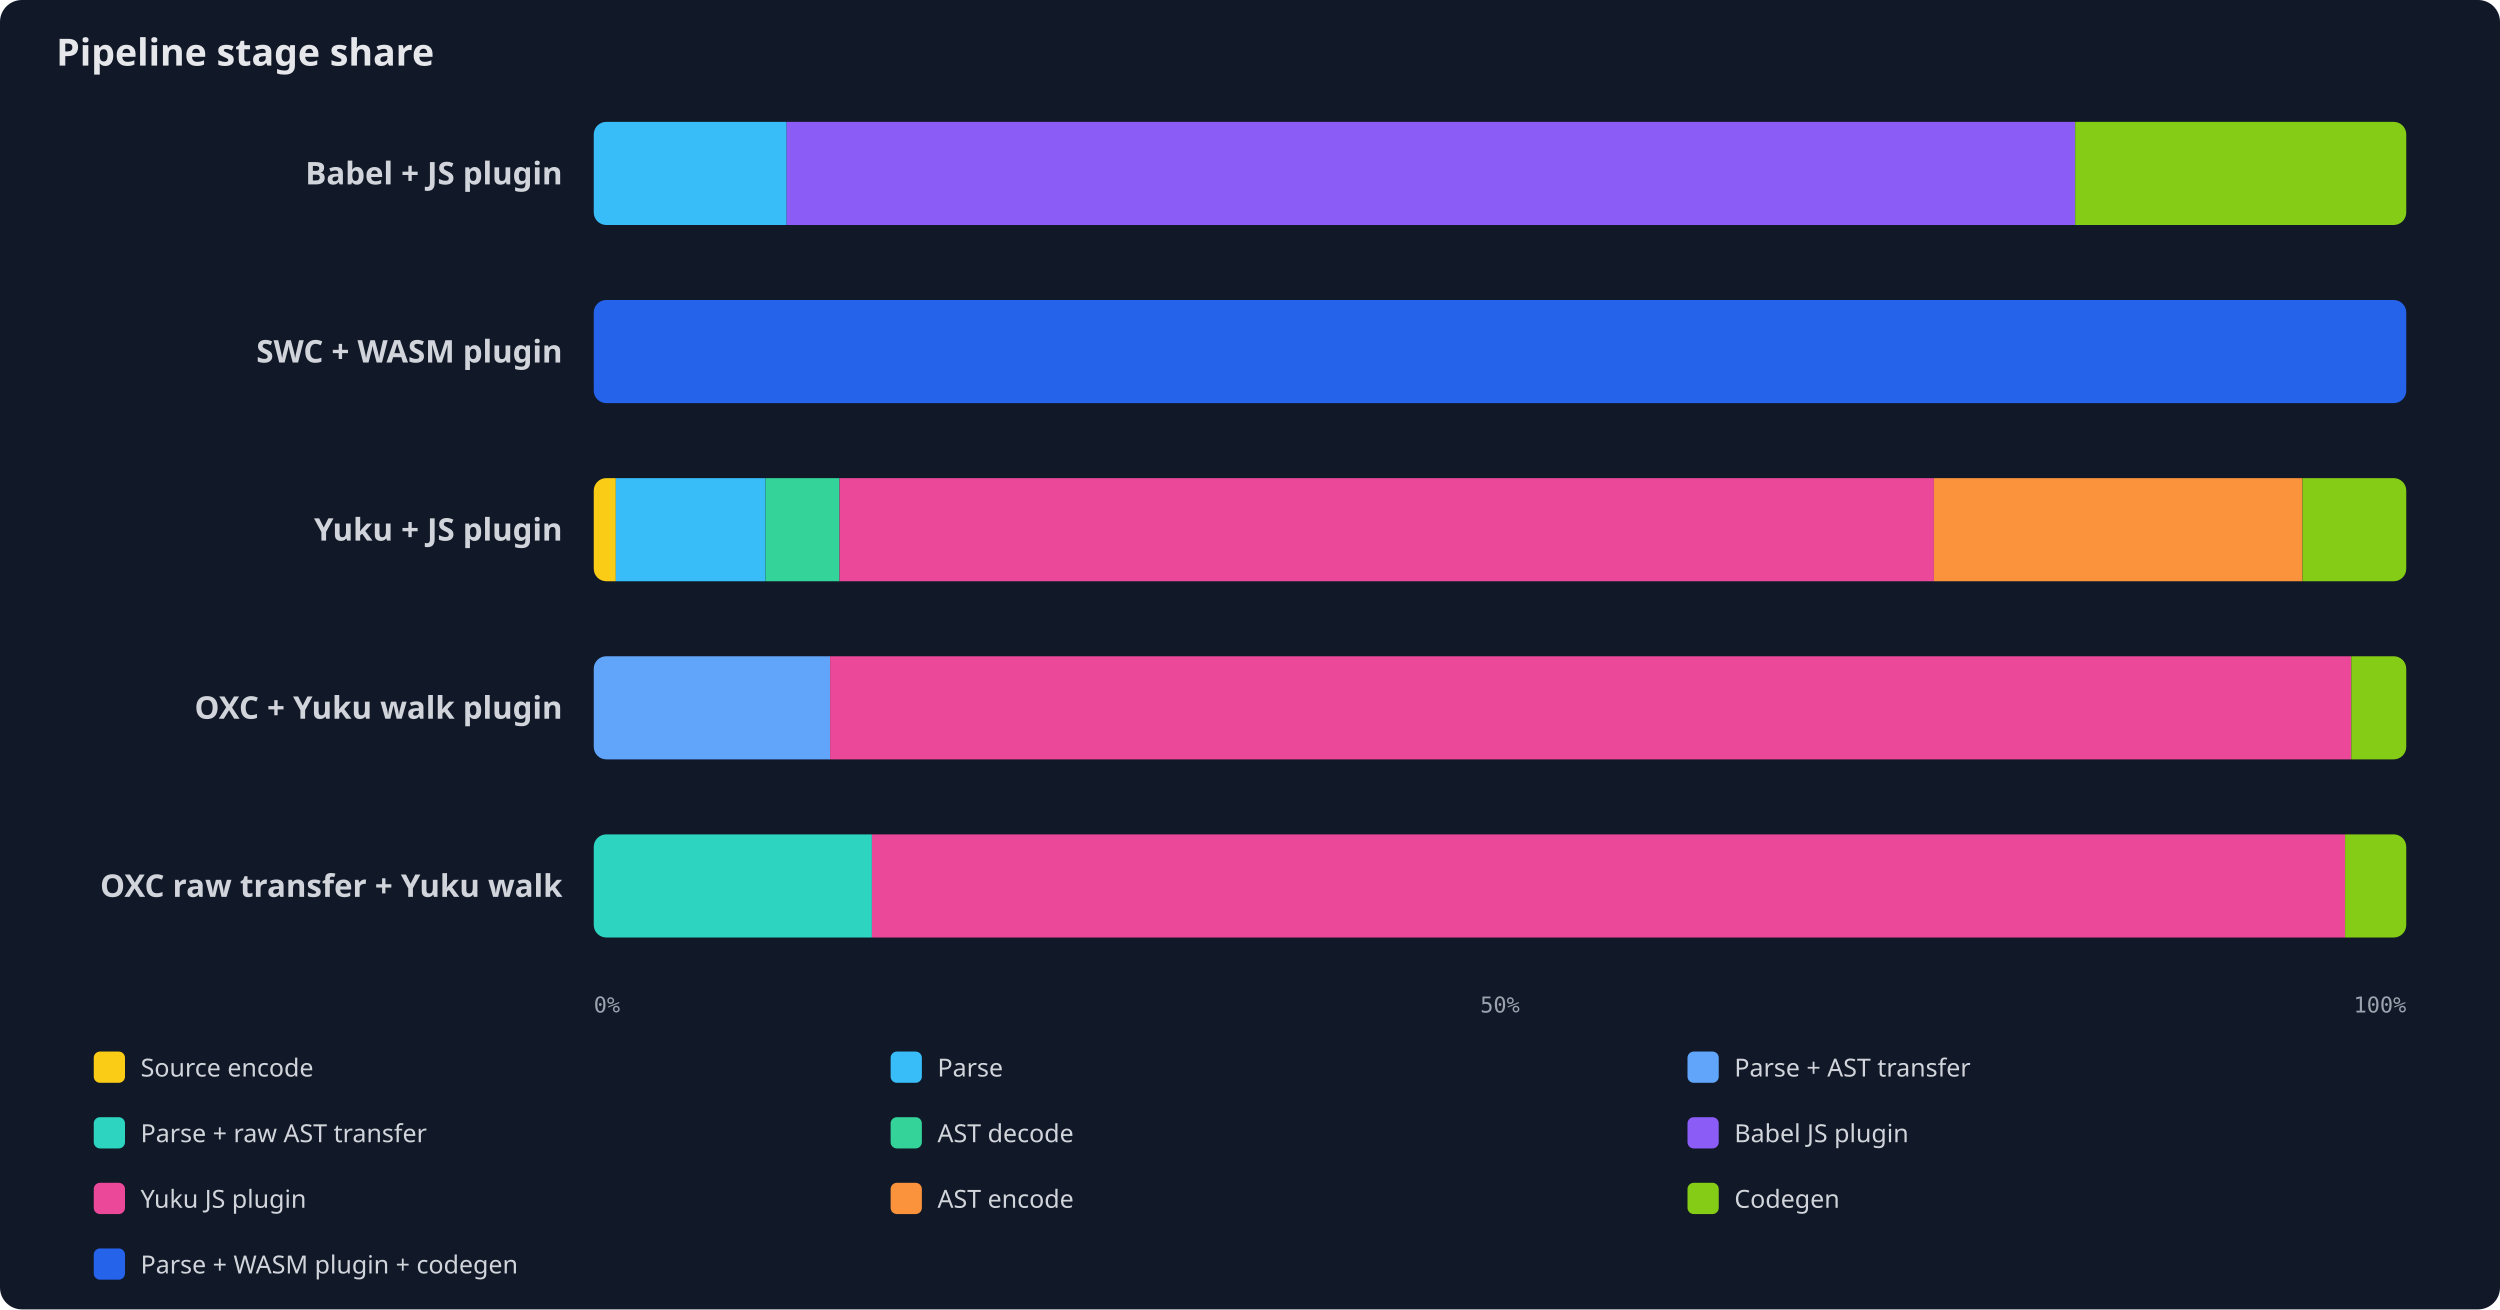
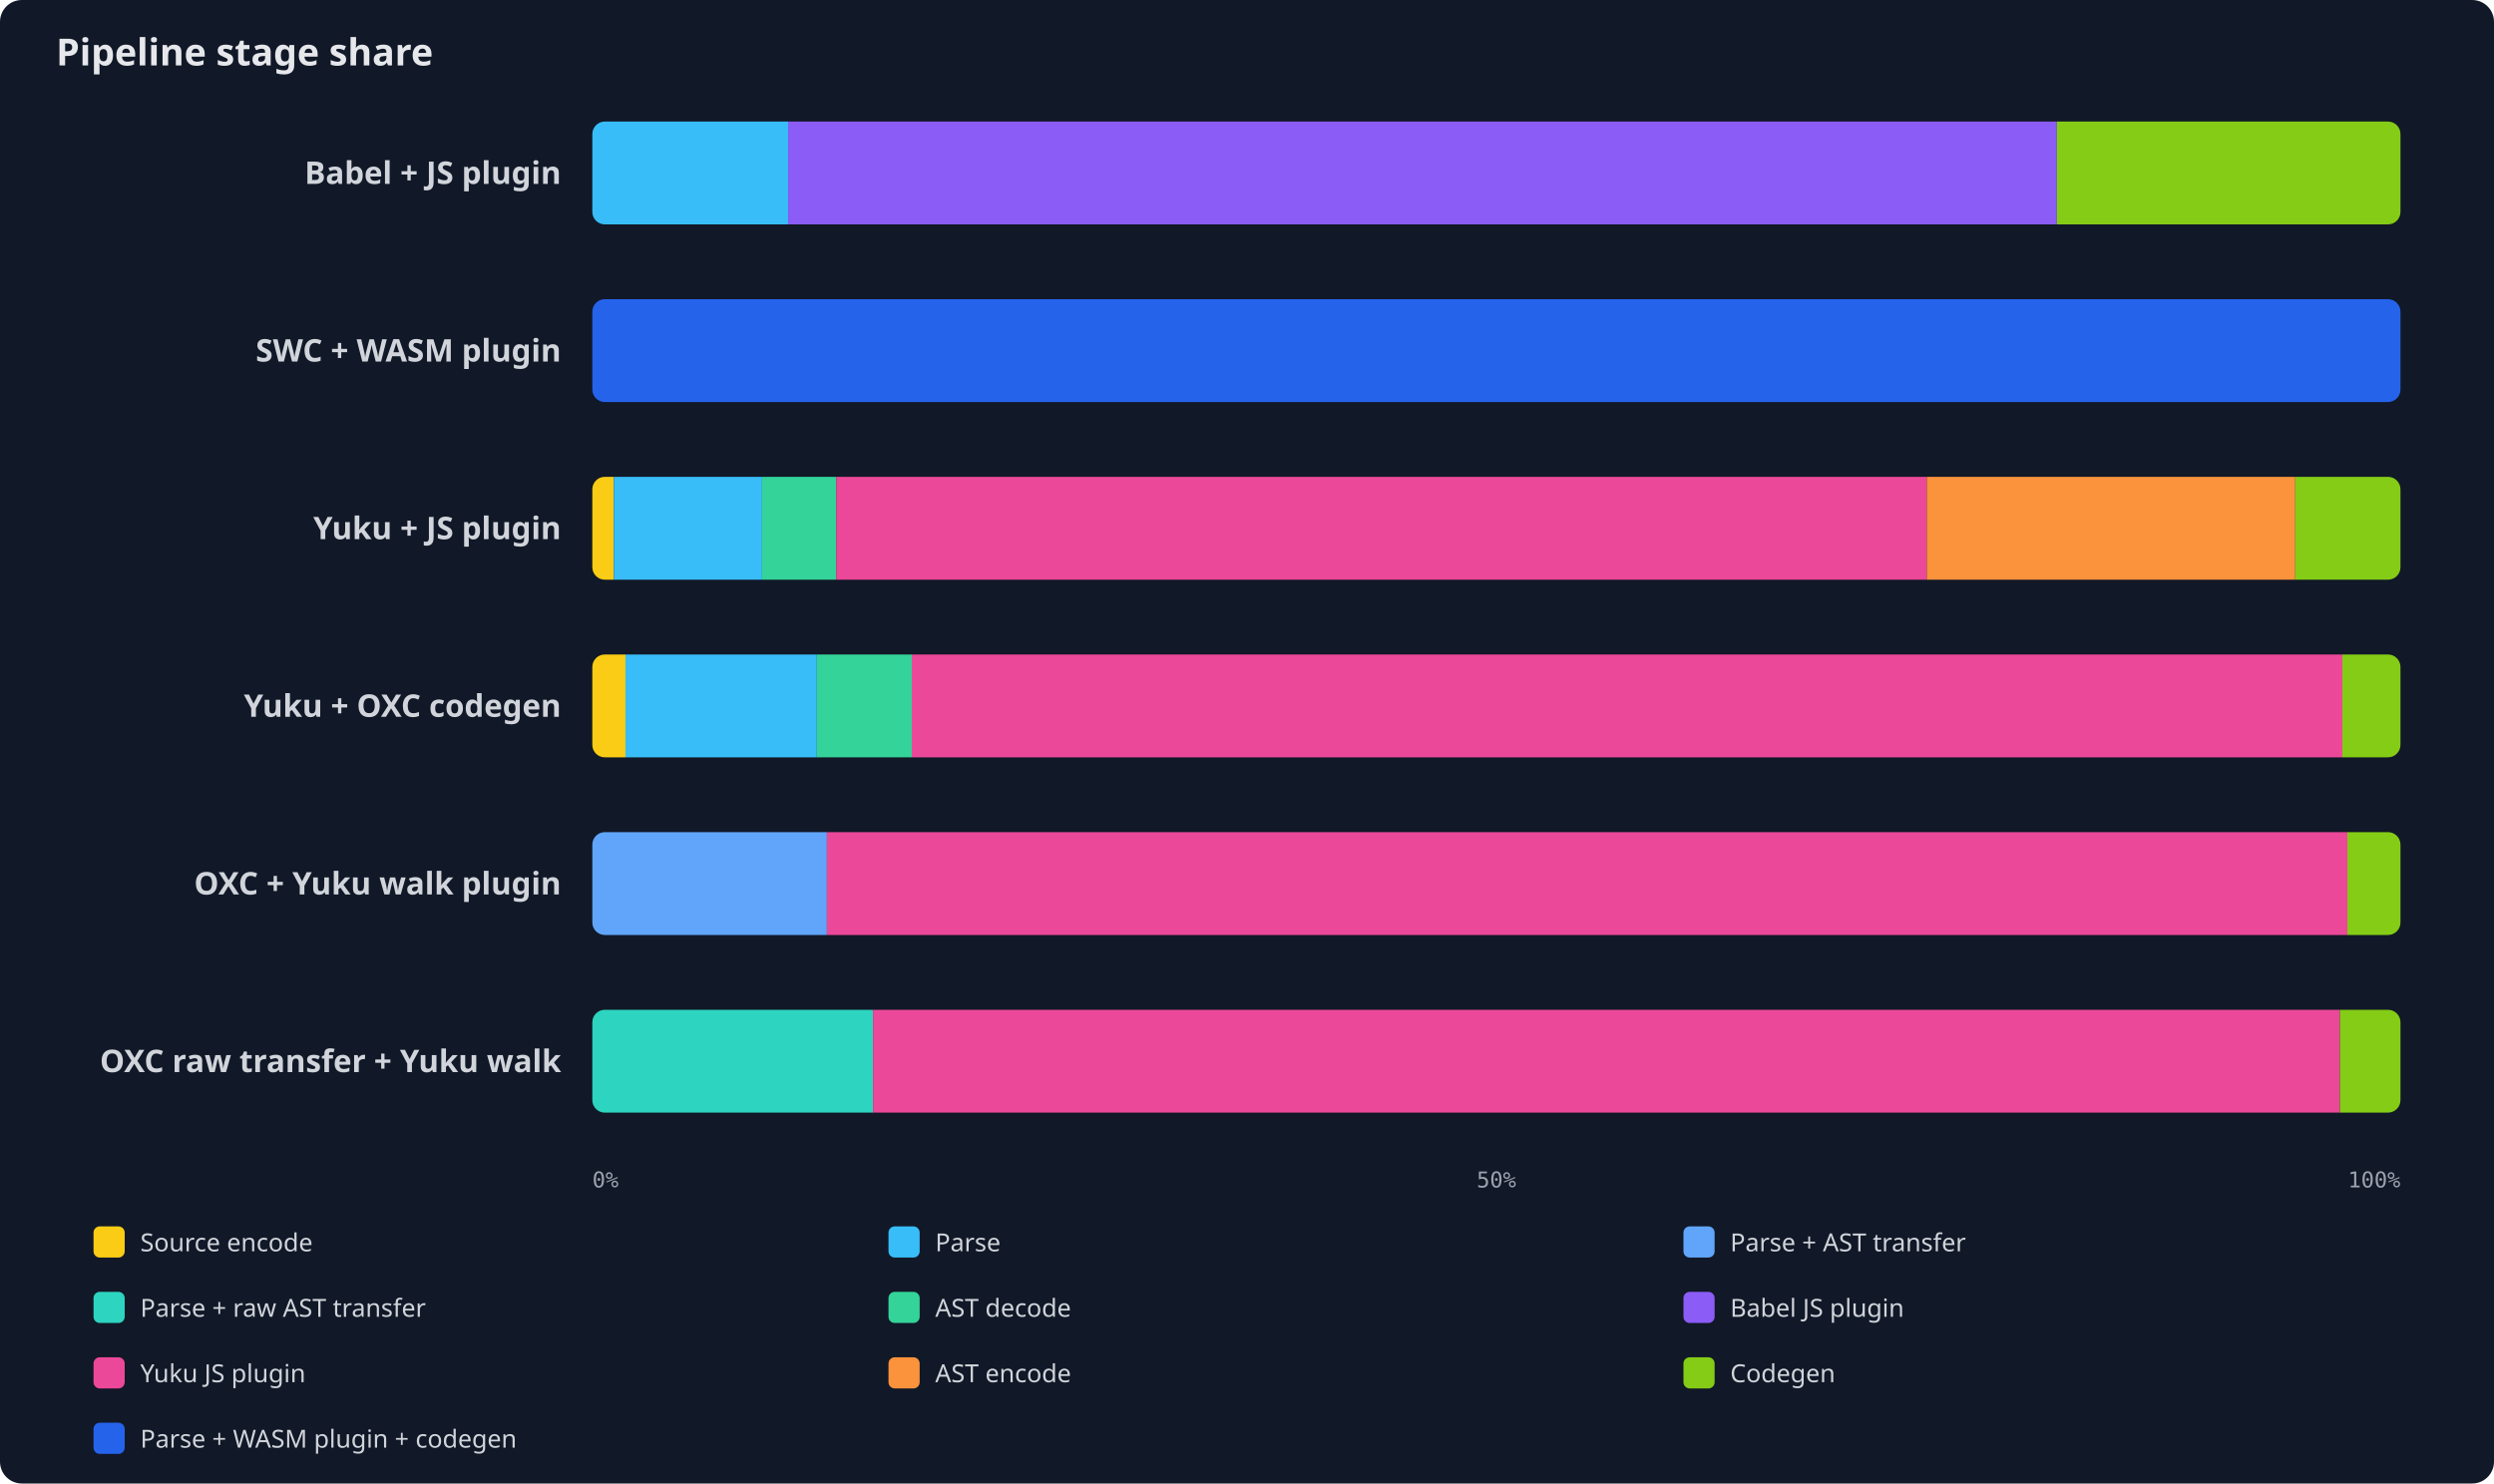
- <svg xmlns="http://www.w3.org/2000/svg" width="1600" height="838" viewBox="0 0 1600 838" role="img" aria-label="Styled-components transform stage shares">
+ <svg xmlns="http://www.w3.org/2000/svg" width="1600" height="952" viewBox="0 0 1600 952" role="img" aria-label="Styled-components transform stage shares">
  <style>
      .title { fill: #e5e7eb; font: 700 24px system-ui, sans-serif; }
      .label { fill: #d1d5db; font: 600 20px system-ui, sans-serif; }
      .legend { fill: #d1d5db; font: 16px system-ui, sans-serif; }
      .axis { fill: #9ca3af; font: 14px ui-monospace, monospace; }
    </style>
  <rect width="100%" height="100%" rx="14" fill="#111827" />
  <text x="36" y="42" class="title">Pipeline stage share</text>
  <text x="360" y="118" text-anchor="end" class="label">
        Babel + JS plugin
      </text>
  <g clip-path="url(#row-0)">
-     <rect x="380.00" y="78" width="123.46" height="66" fill="#38bdf8" />
-     <rect x="503.46" y="78" width="824.66" height="66" fill="#8b5cf6" />
-     <rect x="1328.12" y="78" width="211.88" height="66" fill="#84cc16" />
+     <rect x="380.00" y="78" width="125.63" height="66" fill="#38bdf8" />
+     <rect x="505.63" y="78" width="813.94" height="66" fill="#8b5cf6" />
+     <rect x="1319.58" y="78" width="220.42" height="66" fill="#84cc16" />
  </g>
  <clipPath id="row-0">
    <rect x="380" y="78" width="1160" height="66" rx="8" />
  </clipPath>
  <text x="360" y="232" text-anchor="end" class="label">
        SWC + WASM plugin
      </text>
  <g clip-path="url(#row-1)">
    <rect x="380.00" y="192" width="1160.00" height="66" fill="#2563eb" />
  </g>
  <clipPath id="row-1">
    <rect x="380" y="192" width="1160" height="66" rx="8" />
  </clipPath>
  <text x="360" y="346" text-anchor="end" class="label">
        Yuku + JS plugin
      </text>
  <g clip-path="url(#row-2)">
-     <rect x="380.00" y="306" width="14.14" height="66" fill="#facc15" />
-     <rect x="394.14" y="306" width="95.78" height="66" fill="#38bdf8" />
-     <rect x="489.92" y="306" width="47.37" height="66" fill="#34d399" />
-     <rect x="537.29" y="306" width="700.41" height="66" fill="#ec4899" />
-     <rect x="1237.70" y="306" width="235.91" height="66" fill="#fb923c" />
-     <rect x="1473.61" y="306" width="66.39" height="66" fill="#84cc16" />
+     <rect x="380.00" y="306" width="13.80" height="66" fill="#facc15" />
+     <rect x="393.80" y="306" width="95.10" height="66" fill="#38bdf8" />
+     <rect x="488.90" y="306" width="47.58" height="66" fill="#34d399" />
+     <rect x="536.49" y="306" width="699.61" height="66" fill="#ec4899" />
+     <rect x="1236.09" y="306" width="236.42" height="66" fill="#fb923c" />
+     <rect x="1472.51" y="306" width="67.49" height="66" fill="#84cc16" />
  </g>
  <clipPath id="row-2">
    <rect x="380" y="306" width="1160" height="66" rx="8" />
  </clipPath>
  <text x="360" y="460" text-anchor="end" class="label">
-         OXC + Yuku walk plugin
+         Yuku + OXC codegen
      </text>
  <g clip-path="url(#row-3)">
-     <rect x="380.00" y="420" width="151.26" height="66" fill="#60a5fa" />
-     <rect x="531.26" y="420" width="973.55" height="66" fill="#ec4899" />
-     <rect x="1504.81" y="420" width="35.19" height="66" fill="#84cc16" />
+     <rect x="380.00" y="420" width="21.27" height="66" fill="#facc15" />
+     <rect x="401.27" y="420" width="122.77" height="66" fill="#38bdf8" />
+     <rect x="524.03" y="420" width="60.92" height="66" fill="#34d399" />
+     <rect x="584.96" y="420" width="917.76" height="66" fill="#ec4899" />
+     <rect x="1502.72" y="420" width="37.28" height="66" fill="#84cc16" />
  </g>
  <clipPath id="row-3">
    <rect x="380" y="420" width="1160" height="66" rx="8" />
  </clipPath>
  <text x="360" y="574" text-anchor="end" class="label">
-         OXC raw transfer + Yuku walk
+         OXC + Yuku walk plugin
      </text>
  <g clip-path="url(#row-4)">
-     <rect x="380.00" y="534" width="178.03" height="66" fill="#2dd4bf" />
-     <rect x="558.03" y="534" width="942.82" height="66" fill="#ec4899" />
-     <rect x="1500.85" y="534" width="39.15" height="66" fill="#84cc16" />
+     <rect x="380.00" y="534" width="150.50" height="66" fill="#60a5fa" />
+     <rect x="530.50" y="534" width="975.43" height="66" fill="#ec4899" />
+     <rect x="1505.93" y="534" width="34.07" height="66" fill="#84cc16" />
  </g>
  <clipPath id="row-4">
    <rect x="380" y="534" width="1160" height="66" rx="8" />
  </clipPath>
-   <text x="380" y="648" class="axis">0%</text>
-   <text x="960" y="648" text-anchor="middle" class="axis">50%</text>
-   <text x="1540" y="648" text-anchor="end" class="axis">100%</text>
-   <rect x="60" y="673" width="20" height="20" rx="4" fill="#facc15" />
-   <text x="90" y="689" class="legend">Source encode</text>
-   <rect x="570" y="673" width="20" height="20" rx="4" fill="#38bdf8" />
-   <text x="600" y="689" class="legend">Parse</text>
-   <rect x="1080" y="673" width="20" height="20" rx="4" fill="#60a5fa" />
-   <text x="1110" y="689" class="legend">Parse + AST transfer</text>
-   <rect x="60" y="715" width="20" height="20" rx="4" fill="#2dd4bf" />
-   <text x="90" y="731" class="legend">Parse + raw AST transfer</text>
-   <rect x="570" y="715" width="20" height="20" rx="4" fill="#34d399" />
-   <text x="600" y="731" class="legend">AST decode</text>
-   <rect x="1080" y="715" width="20" height="20" rx="4" fill="#8b5cf6" />
-   <text x="1110" y="731" class="legend">Babel JS plugin</text>
-   <rect x="60" y="757" width="20" height="20" rx="4" fill="#ec4899" />
-   <text x="90" y="773" class="legend">Yuku JS plugin</text>
-   <rect x="570" y="757" width="20" height="20" rx="4" fill="#fb923c" />
-   <text x="600" y="773" class="legend">AST encode</text>
-   <rect x="1080" y="757" width="20" height="20" rx="4" fill="#84cc16" />
-   <text x="1110" y="773" class="legend">Codegen</text>
-   <rect x="60" y="799" width="20" height="20" rx="4" fill="#2563eb" />
-   <text x="90" y="815" class="legend">Parse + WASM plugin + codegen</text>
+   <text x="360" y="688" text-anchor="end" class="label">
+         OXC raw transfer + Yuku walk
+       </text>
+   <g clip-path="url(#row-5)">
+     <rect x="380.00" y="648" width="180.06" height="66" fill="#2dd4bf" />
+     <rect x="560.06" y="648" width="941.13" height="66" fill="#ec4899" />
+     <rect x="1501.18" y="648" width="38.82" height="66" fill="#84cc16" />
+   </g>
+   <clipPath id="row-5">
+     <rect x="380" y="648" width="1160" height="66" rx="8" />
+   </clipPath>
+   <text x="380" y="762" class="axis">0%</text>
+   <text x="960" y="762" text-anchor="middle" class="axis">50%</text>
+   <text x="1540" y="762" text-anchor="end" class="axis">100%</text>
+   <rect x="60" y="787" width="20" height="20" rx="4" fill="#facc15" />
+   <text x="90" y="803" class="legend">Source encode</text>
+   <rect x="570" y="787" width="20" height="20" rx="4" fill="#38bdf8" />
+   <text x="600" y="803" class="legend">Parse</text>
+   <rect x="1080" y="787" width="20" height="20" rx="4" fill="#60a5fa" />
+   <text x="1110" y="803" class="legend">Parse + AST transfer</text>
+   <rect x="60" y="829" width="20" height="20" rx="4" fill="#2dd4bf" />
+   <text x="90" y="845" class="legend">Parse + raw AST transfer</text>
+   <rect x="570" y="829" width="20" height="20" rx="4" fill="#34d399" />
+   <text x="600" y="845" class="legend">AST decode</text>
+   <rect x="1080" y="829" width="20" height="20" rx="4" fill="#8b5cf6" />
+   <text x="1110" y="845" class="legend">Babel JS plugin</text>
+   <rect x="60" y="871" width="20" height="20" rx="4" fill="#ec4899" />
+   <text x="90" y="887" class="legend">Yuku JS plugin</text>
+   <rect x="570" y="871" width="20" height="20" rx="4" fill="#fb923c" />
+   <text x="600" y="887" class="legend">AST encode</text>
+   <rect x="1080" y="871" width="20" height="20" rx="4" fill="#84cc16" />
+   <text x="1110" y="887" class="legend">Codegen</text>
+   <rect x="60" y="913" width="20" height="20" rx="4" fill="#2563eb" />
+   <text x="90" y="929" class="legend">Parse + WASM plugin + codegen</text>
</svg>
